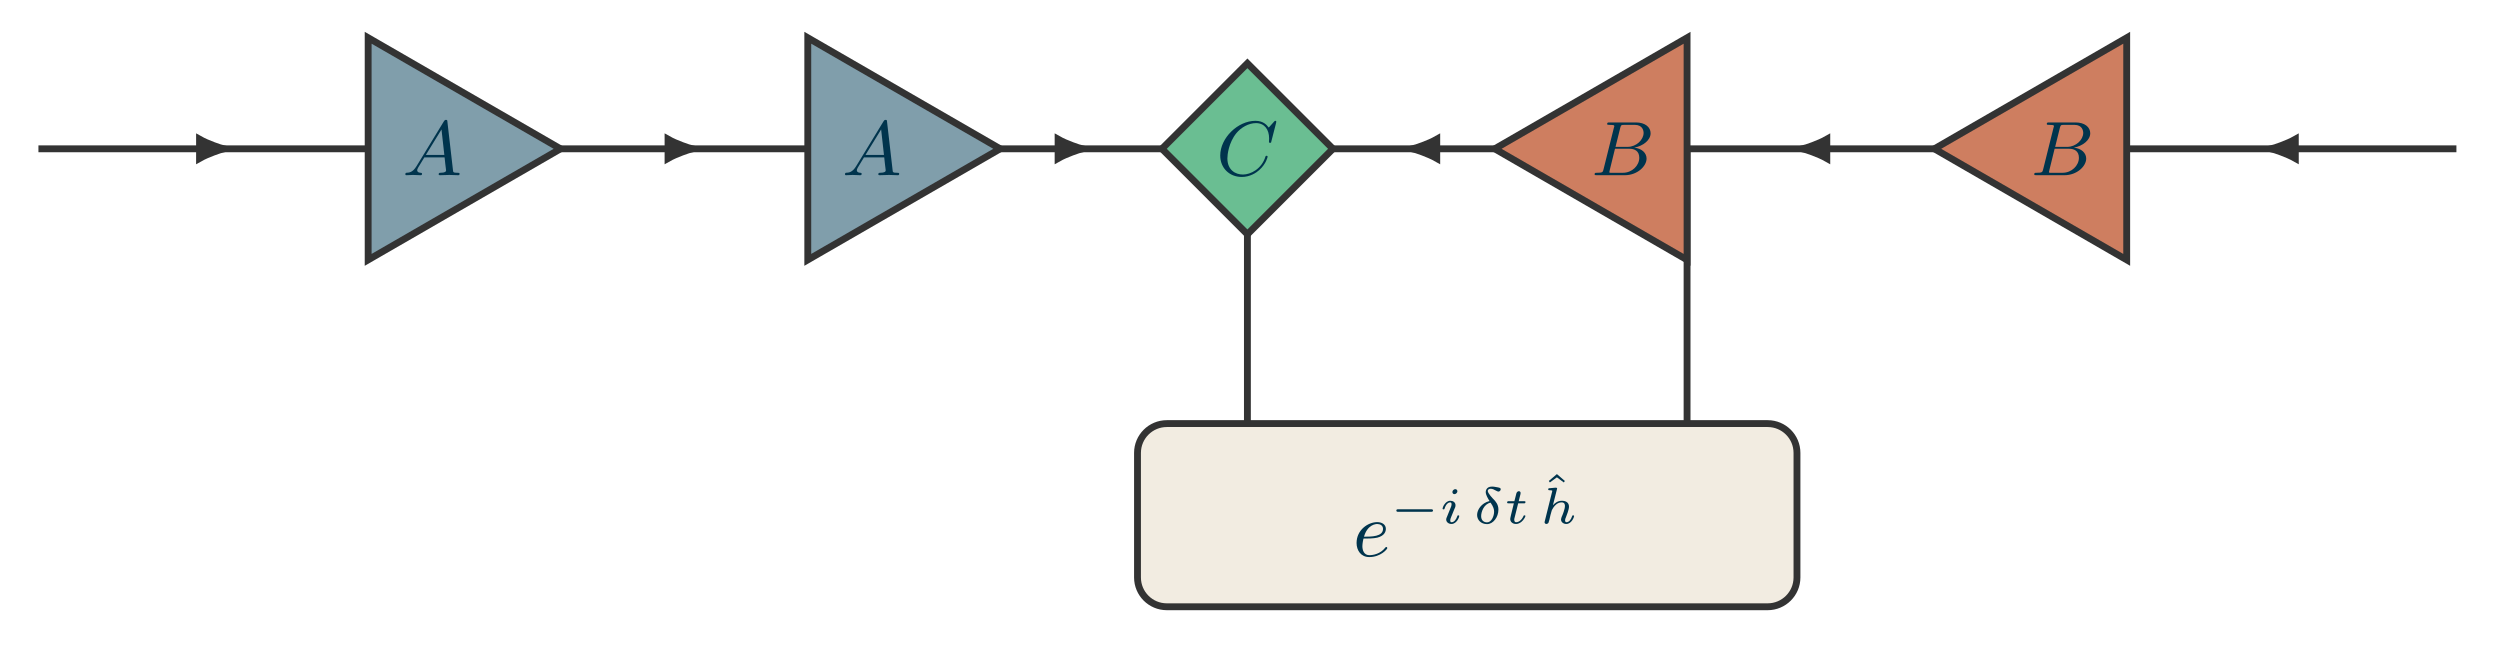
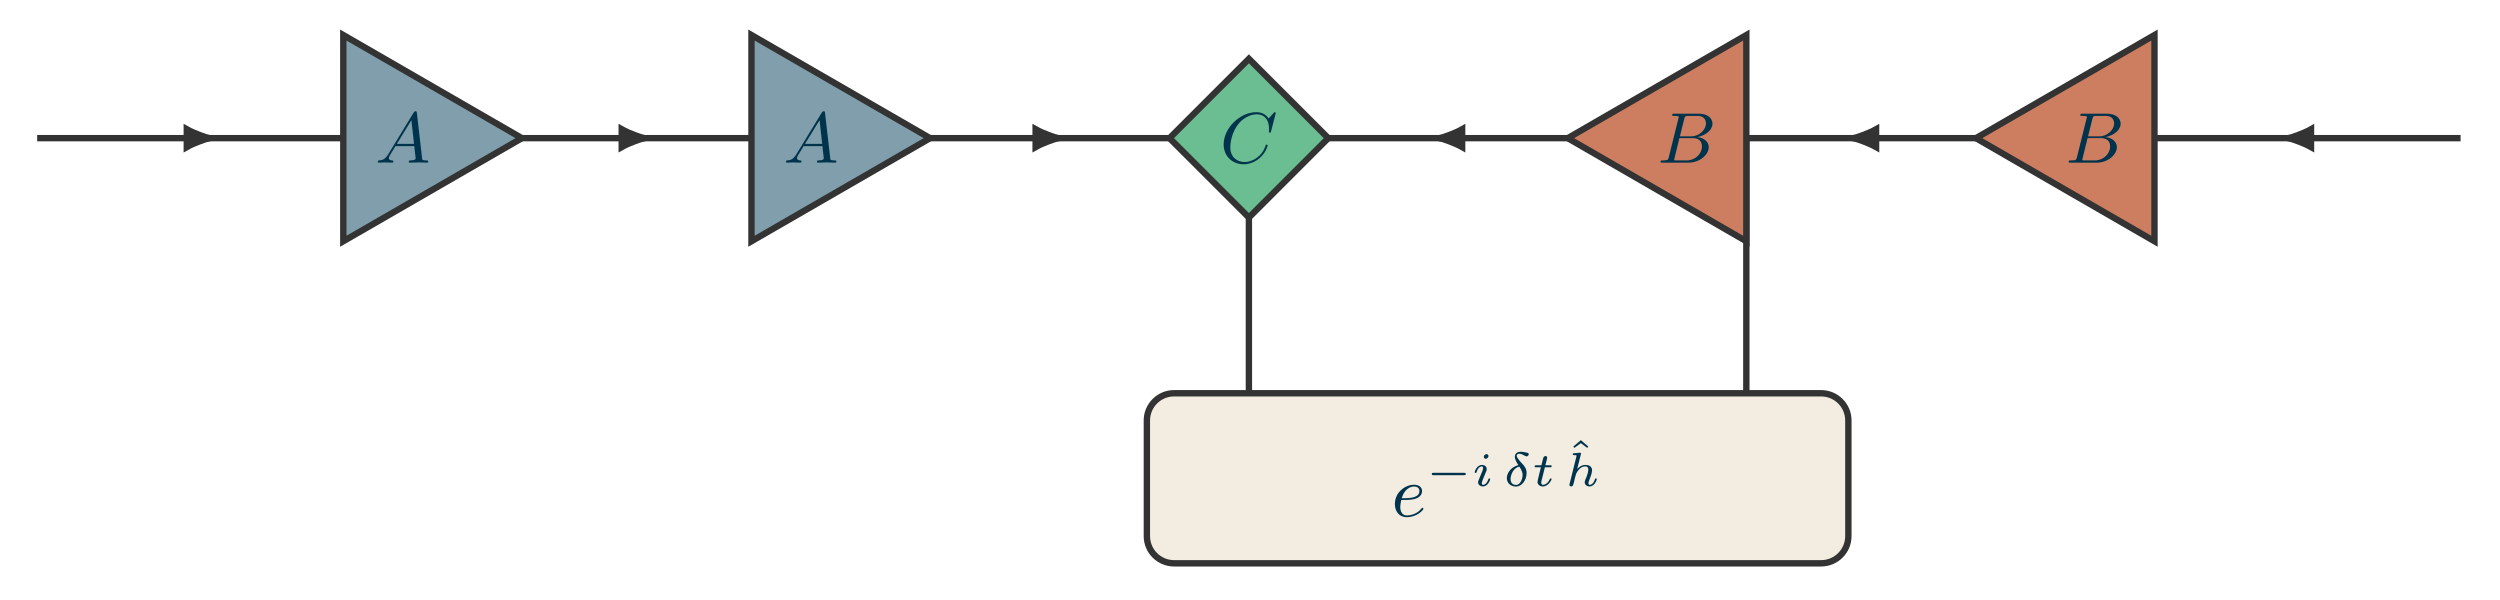
- <svg xmlns="http://www.w3.org/2000/svg" xmlns:xlink="http://www.w3.org/1999/xlink" width="289.397" height="74.805" viewBox="0 0 289.397 74.805">
+ <svg xmlns="http://www.w3.org/2000/svg" xmlns:xlink="http://www.w3.org/1999/xlink" width="311.719pt" height="74.805pt" viewBox="0 0 311.719 74.805">
  <defs>
    <g>
      <g id="glyph-0-0">
        <path d="M 1.625 -1.047 C 1.188 -0.328 0.797 -0.297 0.438 -0.281 C 0.375 -0.266 0.328 -0.203 0.328 -0.109 C 0.328 -0.062 0.359 0 0.453 0 C 0.625 0 1.047 -0.031 1.219 -0.031 C 1.406 -0.031 1.891 0 2.094 0 C 2.141 0 2.266 0 2.266 -0.156 C 2.266 -0.266 2.156 -0.281 2.125 -0.281 C 2.047 -0.281 1.703 -0.297 1.703 -0.578 C 1.703 -0.703 1.812 -0.859 1.828 -0.906 L 2.531 -2.062 L 4.875 -2.062 C 4.891 -1.859 4.922 -1.562 4.953 -1.328 C 4.984 -0.984 5.047 -0.594 5.047 -0.562 C 5.047 -0.422 4.922 -0.281 4.391 -0.281 C 4.312 -0.281 4.188 -0.281 4.188 -0.109 C 4.188 -0.016 4.266 0 4.328 0 C 4.5 0 4.703 -0.016 4.891 -0.016 C 5.062 -0.016 5.281 -0.031 5.422 -0.031 C 5.719 -0.031 5.734 -0.031 5.953 -0.016 C 6.094 -0.016 6.297 0 6.438 0 C 6.5 0 6.609 0 6.609 -0.156 C 6.609 -0.281 6.516 -0.281 6.406 -0.281 C 5.875 -0.281 5.859 -0.344 5.844 -0.594 L 5.203 -6.156 C 5.188 -6.359 5.188 -6.406 5.031 -6.406 C 4.906 -6.406 4.859 -6.344 4.781 -6.219 Z M 2.703 -2.344 L 4.516 -5.297 L 4.844 -2.344 Z M 2.703 -2.344 " />
      </g>
      <g id="glyph-0-1">
        <path d="M 6.922 -6.062 C 6.938 -6.172 6.938 -6.188 6.938 -6.203 C 6.938 -6.219 6.938 -6.297 6.844 -6.297 C 6.781 -6.297 6.75 -6.281 6.688 -6.203 L 6.156 -5.609 C 6.109 -5.562 6.078 -5.516 6.062 -5.516 C 6.062 -5.516 6.047 -5.531 6 -5.594 C 5.859 -5.781 5.453 -6.297 4.531 -6.297 C 2.484 -6.297 0.453 -4.312 0.453 -2.281 C 0.453 -0.828 1.516 0.203 2.953 0.203 C 3.891 0.203 4.625 -0.281 4.969 -0.594 C 5.781 -1.328 5.938 -2.109 5.938 -2.141 C 5.938 -2.188 5.922 -2.25 5.812 -2.25 C 5.719 -2.25 5.688 -2.188 5.688 -2.156 C 5.25 -0.719 3.969 -0.078 3.078 -0.078 C 2.203 -0.078 1.281 -0.609 1.281 -1.953 C 1.281 -2.359 1.422 -3.766 2.328 -4.875 C 2.859 -5.516 3.734 -6.031 4.594 -6.031 C 5.594 -6.031 6.109 -5.266 6.109 -4.281 C 6.109 -3.984 6.094 -3.922 6.094 -3.844 C 6.094 -3.75 6.188 -3.75 6.219 -3.75 C 6.344 -3.75 6.344 -3.766 6.375 -3.938 Z M 6.922 -6.062 " />
      </g>
      <g id="glyph-0-2">
        <path d="M 1.453 -0.672 C 1.375 -0.359 1.359 -0.281 0.688 -0.281 C 0.516 -0.281 0.422 -0.281 0.422 -0.109 C 0.422 0 0.516 0 0.672 0 L 3.922 0 C 5.375 0 6.438 -1.047 6.438 -1.922 C 6.438 -2.562 5.906 -3.094 5.016 -3.188 C 6.047 -3.391 6.906 -4.062 6.906 -4.859 C 6.906 -5.562 6.266 -6.109 5.203 -6.109 L 2.141 -6.109 C 1.984 -6.109 1.875 -6.109 1.875 -5.938 C 1.875 -5.828 1.953 -5.828 2.141 -5.828 C 2.188 -5.828 2.344 -5.828 2.484 -5.812 C 2.641 -5.797 2.703 -5.781 2.703 -5.672 C 2.703 -5.625 2.688 -5.594 2.656 -5.5 Z M 2.844 -3.281 L 3.391 -5.484 C 3.484 -5.797 3.5 -5.828 3.875 -5.828 L 5.078 -5.828 C 6 -5.828 6.094 -5.125 6.094 -4.891 C 6.094 -4.109 5.25 -3.281 4.25 -3.281 Z M 2.422 -0.281 C 2.297 -0.281 2.281 -0.281 2.25 -0.281 C 2.156 -0.297 2.125 -0.297 2.125 -0.359 C 2.125 -0.391 2.125 -0.406 2.172 -0.578 L 2.781 -3.062 L 4.469 -3.062 C 5.016 -3.062 5.594 -2.828 5.594 -2.016 C 5.594 -1.125 4.766 -0.281 3.703 -0.281 Z M 2.422 -0.281 " />
      </g>
      <g id="glyph-0-3">
        <path d="M 1.219 -2.047 C 1.766 -2.047 2.344 -2.047 2.828 -2.156 C 3.672 -2.375 3.812 -2.875 3.812 -3.172 C 3.812 -3.688 3.344 -3.953 2.812 -3.953 C 1.781 -3.953 0.422 -3.078 0.422 -1.531 C 0.422 -0.688 0.922 0.094 1.891 0.094 C 3.219 0.094 3.984 -0.828 3.984 -0.953 C 3.984 -1 3.922 -1.078 3.859 -1.078 C 3.812 -1.078 3.797 -1.062 3.719 -0.969 C 3.188 -0.297 2.375 -0.125 1.906 -0.125 C 1.266 -0.125 1.094 -0.719 1.094 -1.172 C 1.094 -1.188 1.094 -1.5 1.219 -2.047 Z M 1.281 -2.266 C 1.688 -3.688 2.672 -3.734 2.812 -3.734 C 3.125 -3.734 3.484 -3.578 3.484 -3.172 C 3.484 -2.266 2.141 -2.266 1.281 -2.266 Z M 1.281 -2.266 " />
      </g>
      <g id="glyph-1-0">
        <path d="M 4.75 -1.344 C 4.844 -1.344 5 -1.344 5 -1.5 C 5 -1.641 4.844 -1.641 4.75 -1.641 L 0.984 -1.641 C 0.891 -1.641 0.75 -1.641 0.75 -1.5 C 0.75 -1.344 0.891 -1.344 0.984 -1.344 Z M 4.75 -1.344 " />
      </g>
      <g id="glyph-2-0">
        <path d="M 2.078 -3.719 C 2.078 -3.875 1.969 -3.969 1.828 -3.969 C 1.672 -3.969 1.5 -3.812 1.5 -3.641 C 1.5 -3.484 1.609 -3.391 1.734 -3.391 C 1.922 -3.391 2.078 -3.578 2.078 -3.719 Z M 1.719 -1.641 C 1.75 -1.703 1.797 -1.844 1.828 -1.891 C 1.844 -1.953 1.859 -2.016 1.859 -2.109 C 1.859 -2.453 1.562 -2.625 1.266 -2.625 C 0.656 -2.625 0.359 -1.844 0.359 -1.719 C 0.359 -1.688 0.391 -1.625 0.469 -1.625 C 0.562 -1.625 0.578 -1.672 0.594 -1.719 C 0.766 -2.297 1.078 -2.438 1.234 -2.438 C 1.359 -2.438 1.406 -2.359 1.406 -2.219 C 1.406 -2.094 1.359 -2.016 1.359 -1.969 L 1.047 -1.203 C 0.969 -1.031 0.969 -1.016 0.891 -0.812 C 0.812 -0.641 0.781 -0.562 0.781 -0.453 C 0.781 -0.156 1.062 0.062 1.391 0.062 C 2 0.062 2.297 -0.734 2.297 -0.859 C 2.297 -0.875 2.281 -0.938 2.172 -0.938 C 2.094 -0.938 2.094 -0.906 2.047 -0.797 C 1.953 -0.5 1.719 -0.141 1.406 -0.141 C 1.297 -0.141 1.25 -0.203 1.25 -0.359 C 1.25 -0.469 1.281 -0.562 1.359 -0.75 Z M 1.719 -1.641 " />
      </g>
      <g id="glyph-2-1">
        <path d="M 1.875 -2.594 C 0.922 -2.359 0.438 -1.562 0.438 -0.984 C 0.438 -0.406 0.891 0.078 1.594 0.078 C 2.281 0.078 2.906 -0.703 2.906 -1.609 C 2.906 -2.219 2.547 -2.578 2.375 -2.766 C 2.281 -2.859 1.672 -3.484 1.672 -3.766 C 1.672 -3.875 1.766 -4.016 2 -4.016 C 2.219 -4.016 2.406 -3.922 2.562 -3.828 C 2.656 -3.781 2.812 -3.688 2.906 -3.688 C 3.047 -3.688 3.172 -3.828 3.172 -3.953 C 3.172 -4.109 3.078 -4.125 2.781 -4.188 C 2.406 -4.266 2.281 -4.266 2.156 -4.266 C 1.469 -4.266 1.438 -3.719 1.438 -3.641 C 1.438 -3.297 1.703 -2.875 1.875 -2.594 Z M 2 -2.406 C 2.344 -1.906 2.406 -1.625 2.406 -1.359 C 2.406 -0.859 2.109 -0.125 1.594 -0.125 C 1.297 -0.125 0.906 -0.281 0.906 -0.844 C 0.906 -1.344 1.219 -2.25 2 -2.406 Z M 2 -2.406 " />
      </g>
      <g id="glyph-2-2">
        <path d="M 1.609 -2.328 L 2.25 -2.328 C 2.375 -2.328 2.453 -2.328 2.453 -2.484 C 2.453 -2.578 2.375 -2.578 2.281 -2.578 L 1.672 -2.578 L 1.875 -3.391 C 1.891 -3.484 1.891 -3.516 1.891 -3.531 C 1.891 -3.672 1.781 -3.734 1.688 -3.734 C 1.625 -3.734 1.469 -3.688 1.406 -3.5 L 1.172 -2.578 L 0.531 -2.578 C 0.406 -2.578 0.406 -2.562 0.375 -2.547 C 0.344 -2.531 0.328 -2.453 0.328 -2.422 C 0.344 -2.328 0.391 -2.328 0.516 -2.328 L 1.109 -2.328 L 0.766 -0.922 C 0.734 -0.781 0.688 -0.578 0.688 -0.516 C 0.688 -0.172 0.984 0.062 1.359 0.062 C 2.047 0.062 2.453 -0.766 2.453 -0.859 C 2.453 -0.875 2.438 -0.938 2.328 -0.938 C 2.25 -0.938 2.25 -0.906 2.219 -0.844 C 2.016 -0.391 1.672 -0.141 1.375 -0.141 C 1.156 -0.141 1.156 -0.359 1.156 -0.438 C 1.156 -0.516 1.156 -0.531 1.188 -0.641 Z M 1.609 -2.328 " />
      </g>
      <g id="glyph-2-3">
        <path d="M 1.984 -3.969 C 2 -3.984 2 -4.016 2 -4.047 C 2 -4.141 1.891 -4.141 1.812 -4.141 L 1.141 -4.078 C 1.047 -4.078 0.969 -4.078 0.969 -3.938 C 0.969 -3.844 1.047 -3.844 1.141 -3.844 C 1.312 -3.844 1.359 -3.828 1.438 -3.797 C 1.438 -3.719 1.438 -3.719 1.406 -3.609 L 0.578 -0.281 C 0.547 -0.188 0.547 -0.156 0.547 -0.141 C 0.547 0 0.672 0.062 0.766 0.062 C 0.812 0.062 0.922 0.031 1 -0.078 C 1.016 -0.125 1.078 -0.312 1.109 -0.438 C 1.141 -0.562 1.203 -0.828 1.234 -0.984 C 1.281 -1.141 1.312 -1.234 1.344 -1.375 C 1.359 -1.469 1.391 -1.578 1.562 -1.828 C 1.75 -2.109 2.062 -2.438 2.531 -2.438 C 2.906 -2.438 2.906 -2.125 2.906 -2.016 C 2.906 -1.672 2.656 -1.031 2.531 -0.766 C 2.5 -0.656 2.453 -0.562 2.453 -0.453 C 2.453 -0.156 2.734 0.062 3.062 0.062 C 3.672 0.062 3.969 -0.734 3.969 -0.859 C 3.969 -0.875 3.953 -0.938 3.844 -0.938 C 3.766 -0.938 3.766 -0.906 3.719 -0.797 C 3.625 -0.484 3.391 -0.141 3.078 -0.141 C 2.969 -0.141 2.922 -0.234 2.922 -0.359 C 2.922 -0.469 2.953 -0.578 3.016 -0.703 C 3.109 -0.938 3.375 -1.609 3.375 -1.938 C 3.375 -2.406 3.031 -2.625 2.547 -2.625 C 2.078 -2.625 1.766 -2.375 1.516 -2.109 Z M 1.984 -3.969 " />
      </g>
      <g id="glyph-3-0">
        <path d="M 1.828 -4.141 L 0.891 -3.344 L 1.016 -3.172 L 1.828 -3.766 L 2.625 -3.172 L 2.75 -3.344 Z M 1.828 -4.141 " />
      </g>
    </g>
    <clipPath id="clip-0">
-       <path clip-rule="nonzero" d="M 120 37 L 220 37 L 220 74.609 L 120 74.609 Z M 120 37 " />
+       <path clip-rule="nonzero" d="M 131 37 L 242 37 L 242 74.609 L 131 74.609 Z M 131 37 " />
    </clipPath>
  </defs>
-   <path fill="none" stroke-width="0.797" stroke-linecap="butt" stroke-linejoin="miter" stroke="rgb(20%, 20%, 20%)" stroke-opacity="1" stroke-miterlimit="10" d="M 58.998 21.261 L 90.886 21.261 " transform="matrix(0.9974, 0, 0, -0.9974, 4.448102, 38.43182)" />
-   <path fill-rule="nonzero" fill="rgb(20%, 20%, 20%)" fill-opacity="1" stroke-width="0.797" stroke-linecap="butt" stroke-linejoin="miter" stroke="rgb(20%, 20%, 20%)" stroke-opacity="1" stroke-miterlimit="10" d="M 2.778 0 C 2.437 0.087 0.937 0.58 0.001 1.113 L 0.001 -1.112 C 0.937 -0.579 2.437 -0.086 2.778 0 Z M 2.778 0 " transform="matrix(0.9974, 0, 0, -0.9974, 77.33057, 17.22699)" />
-   <path fill="none" stroke-width="0.797" stroke-linecap="butt" stroke-linejoin="miter" stroke="rgb(20%, 20%, 20%)" stroke-opacity="1" stroke-miterlimit="10" d="M 110.022 21.261 L 131.989 21.261 " transform="matrix(0.9974, 0, 0, -0.9974, 4.448102, 38.43182)" />
-   <path fill-rule="nonzero" fill="rgb(20%, 20%, 20%)" fill-opacity="1" stroke-width="0.797" stroke-linecap="butt" stroke-linejoin="miter" stroke="rgb(20%, 20%, 20%)" stroke-opacity="1" stroke-miterlimit="10" d="M 2.778 0 C 2.437 0.087 0.937 0.58 0.001 1.113 L 0.001 -1.112 C 0.937 -0.579 2.437 -0.086 2.778 0 Z M 2.778 0 " transform="matrix(0.9974, 0, 0, -0.9974, 122.4832, 17.22699)" />
-   <path fill="none" stroke-width="0.797" stroke-linecap="butt" stroke-linejoin="miter" stroke="rgb(20%, 20%, 20%)" stroke-opacity="1" stroke-miterlimit="10" d="M 170.613 21.261 L 148.645 21.261 " transform="matrix(0.9974, 0, 0, -0.9974, 4.448102, 38.43182)" />
-   <path fill-rule="nonzero" fill="rgb(20%, 20%, 20%)" fill-opacity="1" stroke-width="0.797" stroke-linecap="butt" stroke-linejoin="miter" stroke="rgb(20%, 20%, 20%)" stroke-opacity="1" stroke-miterlimit="10" d="M 2.777 -0 C 2.437 0.086 0.937 0.579 0.001 1.112 L 0.001 -1.113 C 0.937 -0.58 2.437 -0.087 2.777 -0 Z M 2.777 -0 " transform="matrix(-0.9974, 0, 0, 0.9974, 166.317, 17.22699)" />
-   <path fill="none" stroke-width="0.797" stroke-linecap="butt" stroke-linejoin="miter" stroke="rgb(20%, 20%, 20%)" stroke-opacity="1" stroke-miterlimit="10" d="M 221.636 21.261 L 189.748 21.261 " transform="matrix(0.9974, 0, 0, -0.9974, 4.448102, 38.43182)" />
-   <path fill-rule="nonzero" fill="rgb(20%, 20%, 20%)" fill-opacity="1" stroke-width="0.797" stroke-linecap="butt" stroke-linejoin="miter" stroke="rgb(20%, 20%, 20%)" stroke-opacity="1" stroke-miterlimit="10" d="M 2.778 -0 C 2.438 0.086 0.938 0.579 0.002 1.112 L 0.002 -1.113 C 0.938 -0.58 2.438 -0.087 2.778 -0 Z M 2.778 -0 " transform="matrix(-0.9974, 0, 0, 0.9974, 211.4704, 17.22699)" />
-   <path fill="none" stroke-width="0.797" stroke-linecap="butt" stroke-linejoin="miter" stroke="rgb(20%, 20%, 20%)" stroke-opacity="1" stroke-miterlimit="10" d="M 140.315 21.261 L 140.315 -21.26 " transform="matrix(0.9974, 0, 0, -0.9974, 4.448102, 38.43182)" />
-   <path fill="none" stroke-width="0.797" stroke-linecap="butt" stroke-linejoin="miter" stroke="rgb(20%, 20%, 20%)" stroke-opacity="1" stroke-miterlimit="10" d="M 191.342 21.261 L 191.342 -21.26 " transform="matrix(0.9974, 0, 0, -0.9974, 4.448102, 38.43182)" />
-   <path fill="none" stroke-width="0.797" stroke-linecap="butt" stroke-linejoin="miter" stroke="rgb(20%, 20%, 20%)" stroke-opacity="1" stroke-miterlimit="10" d="M 0.001 21.261 L 39.863 21.261 " transform="matrix(0.9974, 0, 0, -0.9974, 4.448102, 38.43182)" />
-   <path fill-rule="nonzero" fill="rgb(20%, 20%, 20%)" fill-opacity="1" stroke-width="0.797" stroke-linecap="butt" stroke-linejoin="miter" stroke="rgb(20%, 20%, 20%)" stroke-opacity="1" stroke-miterlimit="10" d="M 2.776 0 C 2.435 0.087 0.939 0.58 -0.001 1.113 L -0.001 -1.112 C 0.939 -0.579 2.435 -0.086 2.776 0 Z M 2.776 0 " transform="matrix(0.9974, 0, 0, -0.9974, 23.09874, 17.22699)" />
-   <path fill="none" stroke-width="0.797" stroke-linecap="butt" stroke-linejoin="miter" stroke="rgb(20%, 20%, 20%)" stroke-opacity="1" stroke-miterlimit="10" d="M 280.633 21.261 L 240.772 21.261 " transform="matrix(0.9974, 0, 0, -0.9974, 4.448102, 38.43182)" />
-   <path fill-rule="nonzero" fill="rgb(20%, 20%, 20%)" fill-opacity="1" stroke-width="0.797" stroke-linecap="butt" stroke-linejoin="miter" stroke="rgb(20%, 20%, 20%)" stroke-opacity="1" stroke-miterlimit="10" d="M 2.776 -0 C 2.435 0.086 0.939 0.579 -0.001 1.112 L -0.001 -1.113 C 0.939 -0.58 2.435 -0.087 2.776 -0 Z M 2.776 -0 " transform="matrix(-0.9974, 0, 0, 0.9974, 265.7021, 17.22699)" />
-   <path fill-rule="nonzero" fill="rgb(50.194%, 61.96%, 67.059%)" fill-opacity="1" stroke-width="0.797" stroke-linecap="butt" stroke-linejoin="miter" stroke="rgb(20%, 20%, 20%)" stroke-opacity="1" stroke-miterlimit="10" d="M 60.592 21.261 L 38.269 34.15 L 38.269 8.372 Z M 60.592 21.261 " transform="matrix(0.9974, 0, 0, -0.9974, 4.448102, 38.43182)" />
+   <path fill="none" stroke-width="0.797" stroke-linecap="butt" stroke-linejoin="miter" stroke="rgb(20%, 20%, 20%)" stroke-opacity="1" stroke-miterlimit="10" d="M 58.996 21.261 L 90.888 21.261 " transform="matrix(0.9974, 0, 0, -0.9974, 4.637702, 38.43182)" />
+   <path fill-rule="nonzero" fill="rgb(20%, 20%, 20%)" fill-opacity="1" stroke-width="0.797" stroke-linecap="butt" stroke-linejoin="miter" stroke="rgb(20%, 20%, 20%)" stroke-opacity="1" stroke-miterlimit="10" d="M 2.776 0 C 2.435 0.087 0.935 0.58 -0.001 1.113 L -0.001 -1.112 C 0.935 -0.579 2.435 -0.086 2.776 0 Z M 2.776 0 " transform="matrix(0.9974, 0, 0, -0.9974, 77.52017, 17.22699)" />
+   <path fill="none" stroke-width="0.797" stroke-linecap="butt" stroke-linejoin="miter" stroke="rgb(20%, 20%, 20%)" stroke-opacity="1" stroke-miterlimit="10" d="M 110.023 21.261 L 143.152 21.261 " transform="matrix(0.9974, 0, 0, -0.9974, 4.637702, 38.43182)" />
+   <path fill-rule="nonzero" fill="rgb(20%, 20%, 20%)" fill-opacity="1" stroke-width="0.797" stroke-linecap="butt" stroke-linejoin="miter" stroke="rgb(20%, 20%, 20%)" stroke-opacity="1" stroke-miterlimit="10" d="M 2.776 0 C 2.435 0.087 0.936 0.58 -0.001 1.113 L -0.001 -1.112 C 0.936 -0.579 2.435 -0.086 2.776 0 Z M 2.776 0 " transform="matrix(0.9974, 0, 0, -0.9974, 129.1294, 17.22699)" />
+   <path fill="none" stroke-width="0.797" stroke-linecap="butt" stroke-linejoin="miter" stroke="rgb(20%, 20%, 20%)" stroke-opacity="1" stroke-miterlimit="10" d="M 192.934 21.261 L 159.805 21.261 " transform="matrix(0.9974, 0, 0, -0.9974, 4.637702, 38.43182)" />
+   <path fill-rule="nonzero" fill="rgb(20%, 20%, 20%)" fill-opacity="1" stroke-width="0.797" stroke-linecap="butt" stroke-linejoin="miter" stroke="rgb(20%, 20%, 20%)" stroke-opacity="1" stroke-miterlimit="10" d="M 2.778 -0 C 2.438 0.086 0.938 0.579 0.002 1.112 L 0.002 -1.113 C 0.938 -0.58 2.438 -0.087 2.778 -0 Z M 2.778 -0 " transform="matrix(-0.9974, 0, 0, 0.9974, 182.3141, 17.22699)" />
+   <path fill="none" stroke-width="0.797" stroke-linecap="butt" stroke-linejoin="miter" stroke="rgb(20%, 20%, 20%)" stroke-opacity="1" stroke-miterlimit="10" d="M 243.958 21.261 L 212.07 21.261 " transform="matrix(0.9974, 0, 0, -0.9974, 4.637702, 38.43182)" />
+   <path fill-rule="nonzero" fill="rgb(20%, 20%, 20%)" fill-opacity="1" stroke-width="0.797" stroke-linecap="butt" stroke-linejoin="miter" stroke="rgb(20%, 20%, 20%)" stroke-opacity="1" stroke-miterlimit="10" d="M 2.779 -0 C 2.434 0.086 0.938 0.579 -0.002 1.112 L -0.002 -1.113 C 0.938 -0.58 2.434 -0.087 2.779 -0 Z M 2.779 -0 " transform="matrix(-0.9974, 0, 0, 0.9974, 233.9242, 17.22699)" />
+   <path fill="none" stroke-width="0.797" stroke-linecap="butt" stroke-linejoin="miter" stroke="rgb(20%, 20%, 20%)" stroke-opacity="1" stroke-miterlimit="10" d="M 151.479 21.261 L 151.479 -21.26 " transform="matrix(0.9974, 0, 0, -0.9974, 4.637702, 38.43182)" />
+   <path fill="none" stroke-width="0.797" stroke-linecap="butt" stroke-linejoin="miter" stroke="rgb(20%, 20%, 20%)" stroke-opacity="1" stroke-miterlimit="10" d="M 213.664 21.261 L 213.664 -21.26 " transform="matrix(0.9974, 0, 0, -0.9974, 4.637702, 38.43182)" />
+   <path fill="none" stroke-width="0.797" stroke-linecap="butt" stroke-linejoin="miter" stroke="rgb(20%, 20%, 20%)" stroke-opacity="1" stroke-miterlimit="10" d="M -0.001 21.261 L 39.86 21.261 " transform="matrix(0.9974, 0, 0, -0.9974, 4.637702, 38.43182)" />
+   <path fill-rule="nonzero" fill="rgb(20%, 20%, 20%)" fill-opacity="1" stroke-width="0.797" stroke-linecap="butt" stroke-linejoin="miter" stroke="rgb(20%, 20%, 20%)" stroke-opacity="1" stroke-miterlimit="10" d="M 2.777 0 C 2.437 0.087 0.937 0.58 0.001 1.113 L 0.001 -1.112 C 0.937 -0.579 2.437 -0.086 2.777 0 Z M 2.777 0 " transform="matrix(0.9974, 0, 0, -0.9974, 23.28834, 17.22699)" />
+   <path fill="none" stroke-width="0.797" stroke-linecap="butt" stroke-linejoin="miter" stroke="rgb(20%, 20%, 20%)" stroke-opacity="1" stroke-miterlimit="10" d="M 302.955 21.261 L 263.097 21.261 " transform="matrix(0.9974, 0, 0, -0.9974, 4.637702, 38.43182)" />
+   <path fill-rule="nonzero" fill="rgb(20%, 20%, 20%)" fill-opacity="1" stroke-width="0.797" stroke-linecap="butt" stroke-linejoin="miter" stroke="rgb(20%, 20%, 20%)" stroke-opacity="1" stroke-miterlimit="10" d="M 2.776 -0 C 2.436 0.086 0.936 0.579 -0 1.112 L -0 -1.113 C 0.936 -0.58 2.436 -0.087 2.776 -0 Z M 2.776 -0 " transform="matrix(-0.9974, 0, 0, 0.9974, 288.1559, 17.22699)" />
+   <path fill-rule="nonzero" fill="rgb(50.194%, 61.96%, 67.059%)" fill-opacity="1" stroke-width="0.797" stroke-linecap="butt" stroke-linejoin="miter" stroke="rgb(20%, 20%, 20%)" stroke-opacity="1" stroke-miterlimit="10" d="M 60.59 21.261 L 38.266 34.15 L 38.266 8.372 Z M 60.59 21.261 " transform="matrix(0.9974, 0, 0, -0.9974, 4.637702, 38.43182)" />
  <g fill="rgb(0%, 20.392%, 30.196%)" fill-opacity="1">
-     <use xlink:href="#glyph-0-0" x="46.591" y="20.282" />
+     <use xlink:href="#glyph-0-0" x="46.781" y="20.282" />
  </g>
-   <path fill-rule="nonzero" fill="rgb(50.194%, 61.96%, 67.059%)" fill-opacity="1" stroke-width="0.797" stroke-linecap="butt" stroke-linejoin="miter" stroke="rgb(20%, 20%, 20%)" stroke-opacity="1" stroke-miterlimit="10" d="M 111.616 21.261 L 89.292 34.15 L 89.292 8.372 Z M 111.616 21.261 " transform="matrix(0.9974, 0, 0, -0.9974, 4.448102, 38.43182)" />
+   <path fill-rule="nonzero" fill="rgb(50.194%, 61.96%, 67.059%)" fill-opacity="1" stroke-width="0.797" stroke-linecap="butt" stroke-linejoin="miter" stroke="rgb(20%, 20%, 20%)" stroke-opacity="1" stroke-miterlimit="10" d="M 111.617 21.261 L 89.294 34.15 L 89.294 8.372 Z M 111.617 21.261 " transform="matrix(0.9974, 0, 0, -0.9974, 4.637702, 38.43182)" />
  <g fill="rgb(0%, 20.392%, 30.196%)" fill-opacity="1">
-     <use xlink:href="#glyph-0-0" x="97.483" y="20.282" />
+     <use xlink:href="#glyph-0-0" x="97.672" y="20.282" />
  </g>
-   <path fill-rule="nonzero" fill="rgb(41.57%, 74.509%, 57.256%)" fill-opacity="1" stroke-width="0.797" stroke-linecap="butt" stroke-linejoin="miter" stroke="rgb(20%, 20%, 20%)" stroke-opacity="1" stroke-miterlimit="10" d="M 150.239 21.261 L 140.315 31.181 L 130.395 21.261 L 140.315 11.34 Z M 150.239 21.261 " transform="matrix(0.9974, 0, 0, -0.9974, 4.448102, 38.43182)" />
+   <path fill-rule="nonzero" fill="rgb(41.57%, 74.509%, 57.256%)" fill-opacity="1" stroke-width="0.797" stroke-linecap="butt" stroke-linejoin="miter" stroke="rgb(20%, 20%, 20%)" stroke-opacity="1" stroke-miterlimit="10" d="M 161.399 21.261 L 151.479 31.181 L 141.555 21.261 L 151.479 11.34 Z M 161.399 21.261 " transform="matrix(0.9974, 0, 0, -0.9974, 4.637702, 38.43182)" />
  <g fill="rgb(0%, 20.392%, 30.196%)" fill-opacity="1">
-     <use xlink:href="#glyph-0-1" x="140.8" y="20.282" />
+     <use xlink:href="#glyph-0-1" x="152.121" y="20.282" />
  </g>
-   <path fill-rule="nonzero" fill="rgb(80.785%, 49.413%, 37.645%)" fill-opacity="1" stroke-width="0.797" stroke-linecap="butt" stroke-linejoin="miter" stroke="rgb(20%, 20%, 20%)" stroke-opacity="1" stroke-miterlimit="10" d="M 169.019 21.261 L 191.342 8.372 L 191.342 34.15 Z M 169.019 21.261 " transform="matrix(0.9974, 0, 0, -0.9974, 4.448102, 38.43182)" />
+   <path fill-rule="nonzero" fill="rgb(80.785%, 49.413%, 37.645%)" fill-opacity="1" stroke-width="0.797" stroke-linecap="butt" stroke-linejoin="miter" stroke="rgb(20%, 20%, 20%)" stroke-opacity="1" stroke-miterlimit="10" d="M 191.34 21.261 L 213.664 8.372 L 213.664 34.15 Z M 191.34 21.261 " transform="matrix(0.9974, 0, 0, -0.9974, 4.637702, 38.43182)" />
  <g fill="rgb(0%, 20.392%, 30.196%)" fill-opacity="1">
-     <use xlink:href="#glyph-0-2" x="184.167" y="20.282" />
+     <use xlink:href="#glyph-0-2" x="206.62" y="20.282" />
  </g>
-   <path fill-rule="nonzero" fill="rgb(80.785%, 49.413%, 37.645%)" fill-opacity="1" stroke-width="0.797" stroke-linecap="butt" stroke-linejoin="miter" stroke="rgb(20%, 20%, 20%)" stroke-opacity="1" stroke-miterlimit="10" d="M 220.042 21.261 L 242.366 8.372 L 242.366 34.15 Z M 220.042 21.261 " transform="matrix(0.9974, 0, 0, -0.9974, 4.448102, 38.43182)" />
+   <path fill-rule="nonzero" fill="rgb(80.785%, 49.413%, 37.645%)" fill-opacity="1" stroke-width="0.797" stroke-linecap="butt" stroke-linejoin="miter" stroke="rgb(20%, 20%, 20%)" stroke-opacity="1" stroke-miterlimit="10" d="M 242.364 21.261 L 264.687 8.372 L 264.687 34.15 Z M 242.364 21.261 " transform="matrix(0.9974, 0, 0, -0.9974, 4.637702, 38.43182)" />
  <g fill="rgb(0%, 20.392%, 30.196%)" fill-opacity="1">
-     <use xlink:href="#glyph-0-2" x="235.058" y="20.282" />
+     <use xlink:href="#glyph-0-2" x="257.512" y="20.282" />
  </g>
-   <path fill-rule="nonzero" fill="rgb(94.901%, 92.548%, 88.234%)" fill-opacity="1" d="M 204.621 49.035 L 135.07 49.035 C 133.195 49.035 131.676 50.555 131.676 52.426 L 131.676 66.848 C 131.676 68.719 133.195 70.238 135.07 70.238 L 204.621 70.238 C 206.496 70.238 208.016 68.719 208.016 66.848 L 208.016 52.426 C 208.016 50.555 206.496 49.035 204.621 49.035 Z M 204.621 49.035 " />
+   <path fill-rule="nonzero" fill="rgb(94.901%, 92.548%, 88.234%)" fill-opacity="1" d="M 227.074 49.035 L 146.391 49.035 C 144.52 49.035 143 50.555 143 52.426 L 143 66.848 C 143 68.719 144.52 70.238 146.391 70.238 L 227.074 70.238 C 228.949 70.238 230.469 68.719 230.469 66.848 L 230.469 52.426 C 230.469 50.555 228.949 49.035 227.074 49.035 Z M 227.074 49.035 " />
  <g clip-path="url(#clip-0)">
-     <path fill="none" stroke-width="0.797" stroke-linecap="butt" stroke-linejoin="miter" stroke="rgb(20%, 20%, 20%)" stroke-opacity="1" stroke-miterlimit="10" d="M 200.695 -10.631 L 130.963 -10.631 C 129.083 -10.631 127.559 -12.154 127.559 -14.03 L 127.559 -28.49 C 127.559 -30.366 129.083 -31.889 130.963 -31.889 L 200.695 -31.889 C 202.575 -31.889 204.098 -30.366 204.098 -28.49 L 204.098 -14.03 C 204.098 -12.154 202.575 -10.631 200.695 -10.631 Z M 200.695 -10.631 " transform="matrix(0.9974, 0, 0, -0.9974, 4.448102, 38.43182)" />
+     <path fill="none" stroke-width="0.797" stroke-linecap="butt" stroke-linejoin="miter" stroke="rgb(20%, 20%, 20%)" stroke-opacity="1" stroke-miterlimit="10" d="M 223.016 -10.631 L 142.122 -10.631 C 140.246 -10.631 138.723 -12.154 138.723 -14.03 L 138.723 -28.49 C 138.723 -30.366 140.246 -31.889 142.122 -31.889 L 223.016 -31.889 C 224.896 -31.889 226.42 -30.366 226.42 -28.49 L 226.42 -14.03 C 226.42 -12.154 224.896 -10.631 223.016 -10.631 Z M 223.016 -10.631 " transform="matrix(0.9974, 0, 0, -0.9974, 4.637702, 38.43182)" />
  </g>
  <g fill="rgb(0%, 20.392%, 30.196%)" fill-opacity="1">
-     <use xlink:href="#glyph-0-3" x="156.613" y="64.392" />
+     <use xlink:href="#glyph-0-3" x="173.502" y="64.392" />
  </g>
  <g fill="rgb(0%, 20.392%, 30.196%)" fill-opacity="1">
-     <use xlink:href="#glyph-1-0" x="160.887" y="60.593" />
+     <use xlink:href="#glyph-1-0" x="177.774" y="60.593" />
  </g>
  <g fill="rgb(0%, 20.392%, 30.196%)" fill-opacity="1">
-     <use xlink:href="#glyph-2-0" x="166.628" y="60.593" />
+     <use xlink:href="#glyph-2-0" x="183.515" y="60.593" />
  </g>
  <g fill="rgb(0%, 20.392%, 30.196%)" fill-opacity="1">
-     <use xlink:href="#glyph-2-1" x="170.549" y="60.593" />
+     <use xlink:href="#glyph-2-1" x="187.442" y="60.593" />
  </g>
  <g fill="rgb(0%, 20.392%, 30.196%)" fill-opacity="1">
-     <use xlink:href="#glyph-2-2" x="174.133" y="60.593" />
+     <use xlink:href="#glyph-2-2" x="191.02" y="60.593" />
  </g>
  <g fill="rgb(0%, 20.392%, 30.196%)" fill-opacity="1">
-     <use xlink:href="#glyph-3-0" x="178.398" y="59.02" />
+     <use xlink:href="#glyph-3-0" x="195.285" y="59.02" />
  </g>
  <g fill="rgb(0%, 20.392%, 30.196%)" fill-opacity="1">
-     <use xlink:href="#glyph-2-3" x="178.249" y="60.593" />
+     <use xlink:href="#glyph-2-3" x="195.137" y="60.593" />
  </g>
</svg>
